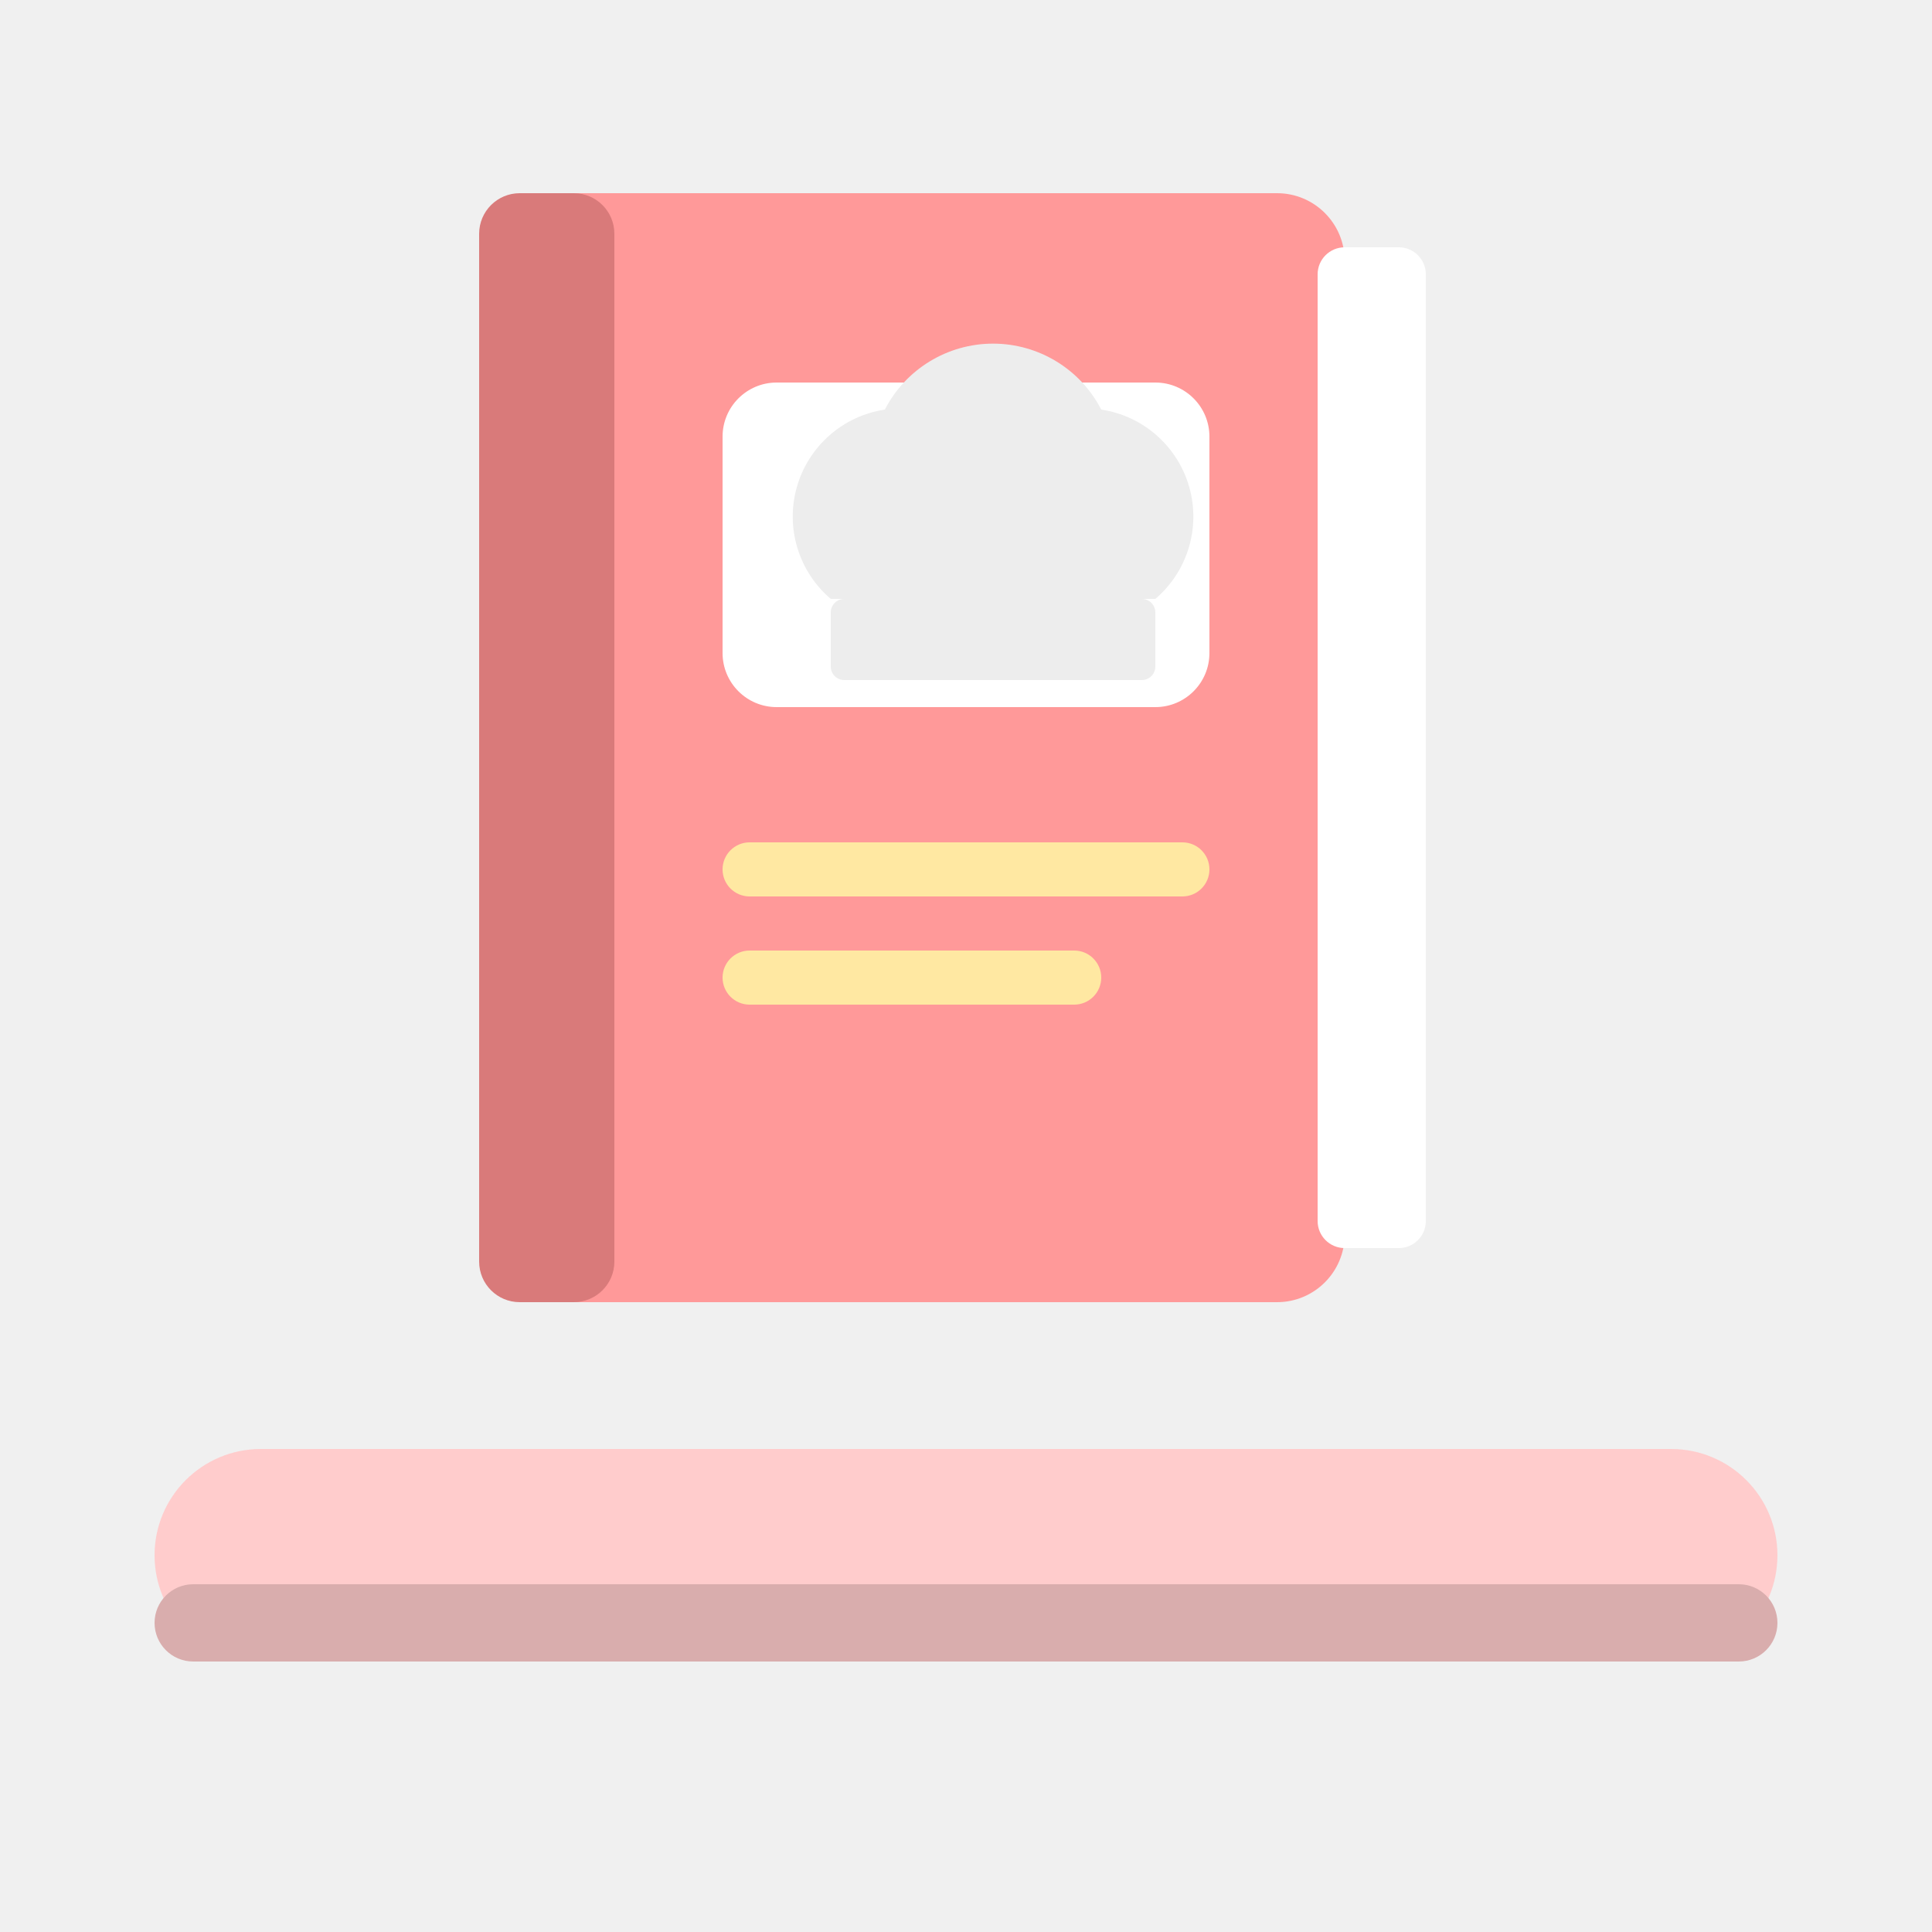
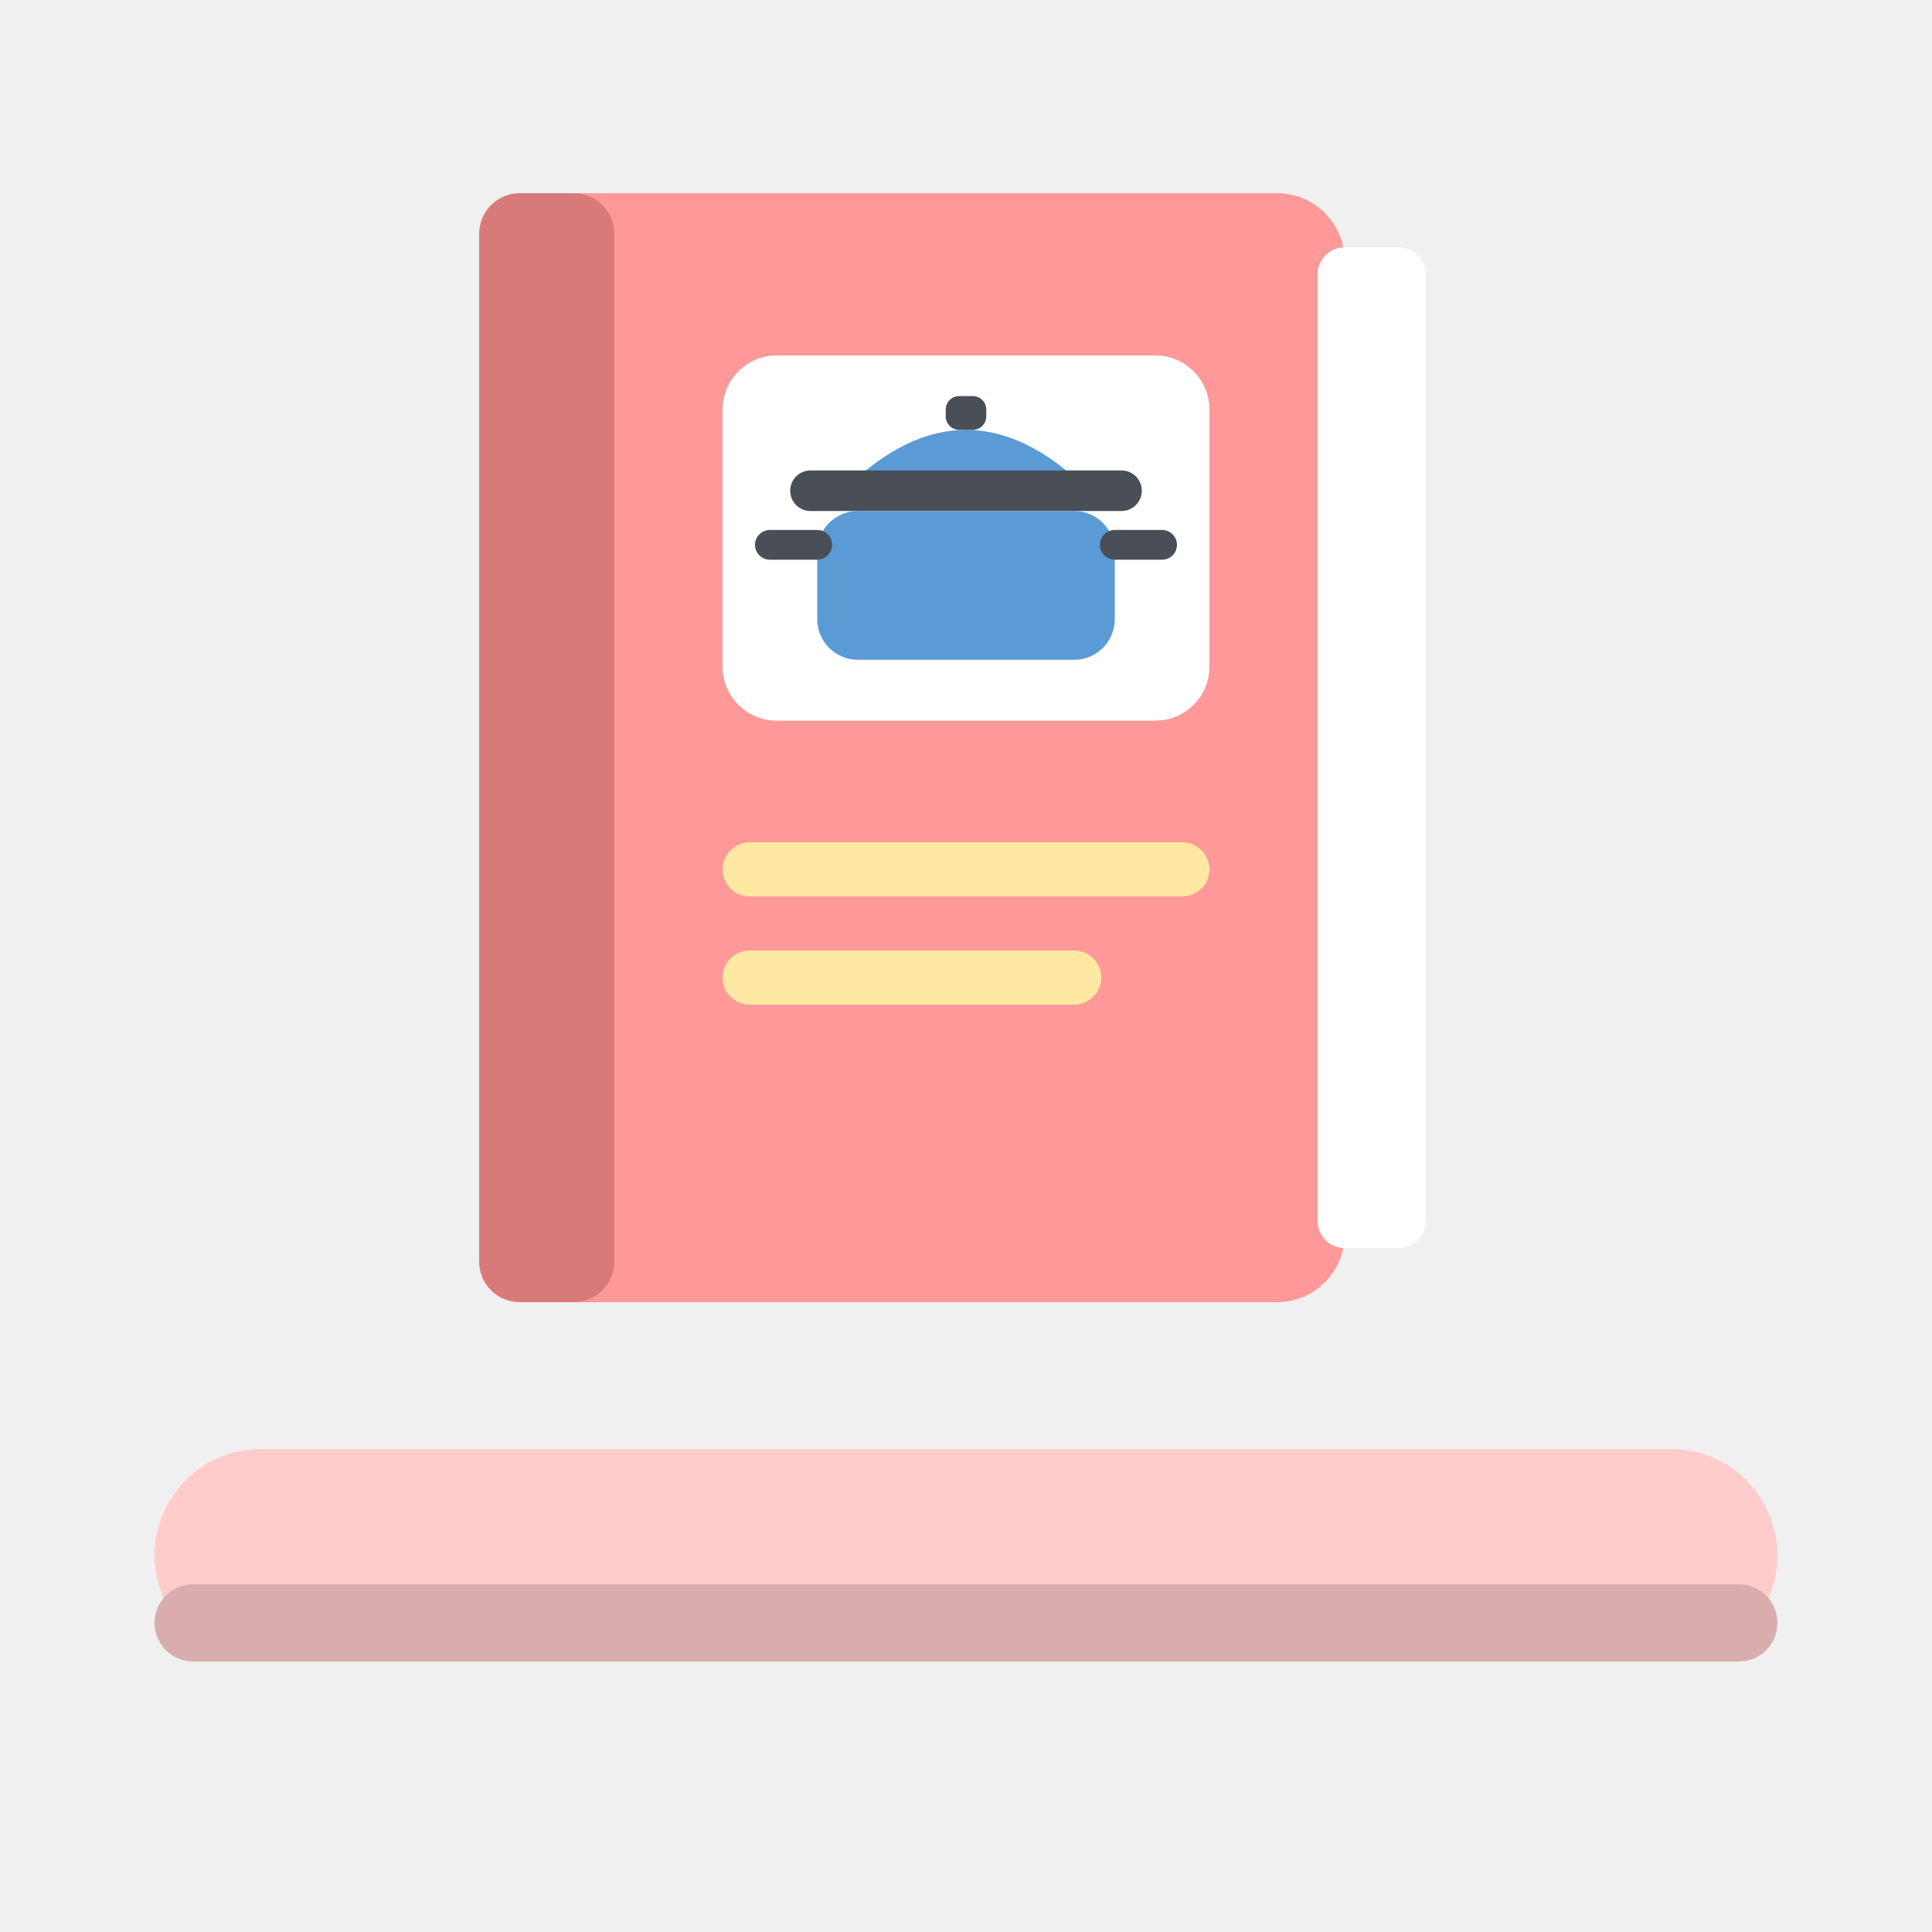
<svg xmlns="http://www.w3.org/2000/svg" viewBox="0 0 200 200">
  <rect x="16" y="150" width="168" height="22" rx="11" fill="#FFCCCC" />
  <rect x="16" y="164" width="168" height="8" rx="4" fill="#D9ADAD" />
  <g transform="translate(30 6) scale(1.4)">
    <rect x="14" y="10" width="64" height="82" rx="5" fill="#FF9999" />
    <rect x="14" y="10" width="10" height="82" rx="3" fill="#D97A7A" />
-     <rect x="76" y="14" width="8" height="74" rx="2" fill="#FFFFFF" />
-     <rect x="32" y="24" width="36" height="24" rx="4" fill="#FFFFFF" />
-     <path d="M40 40 a8 8 0 0 1 4 -14 a9 9 0 0 1 16 0 a8 8 0 0 1 4 14z" fill="#EDEDED" />
-     <rect x="40" y="40" width="24" height="6" rx="1" fill="#EDEDED" />
+     <rect x="32" y="22" width="36" height="27" rx="4" fill="#FFFFFF" />
+     <path d="M42 31 Q50 24 58 31 Z" fill="#5B9BD5" />
+     <rect x="48.5" y="25" width="3" height="2.5" rx="1" fill="#4A4F57" />
+     <rect x="37" y="30.5" width="26" height="3" rx="1.5" fill="#4A4F57" />
+     <rect x="39" y="33.5" width="22" height="11" rx="3" fill="#5B9BD5" />
+     <path d="M35.5 36 H39 M61 36 H64.5" stroke="#4A4F57" stroke-width="2.2" stroke-linecap="round" />
    <rect x="32" y="58" width="36" height="4" rx="2" fill="#FFE8A2" />
    <rect x="32" y="66" width="28" height="4" rx="2" fill="#FFE8A2" />
+     <rect x="76" y="14" width="8" height="74" rx="2" fill="#FFFFFF" />
  </g>
</svg>
